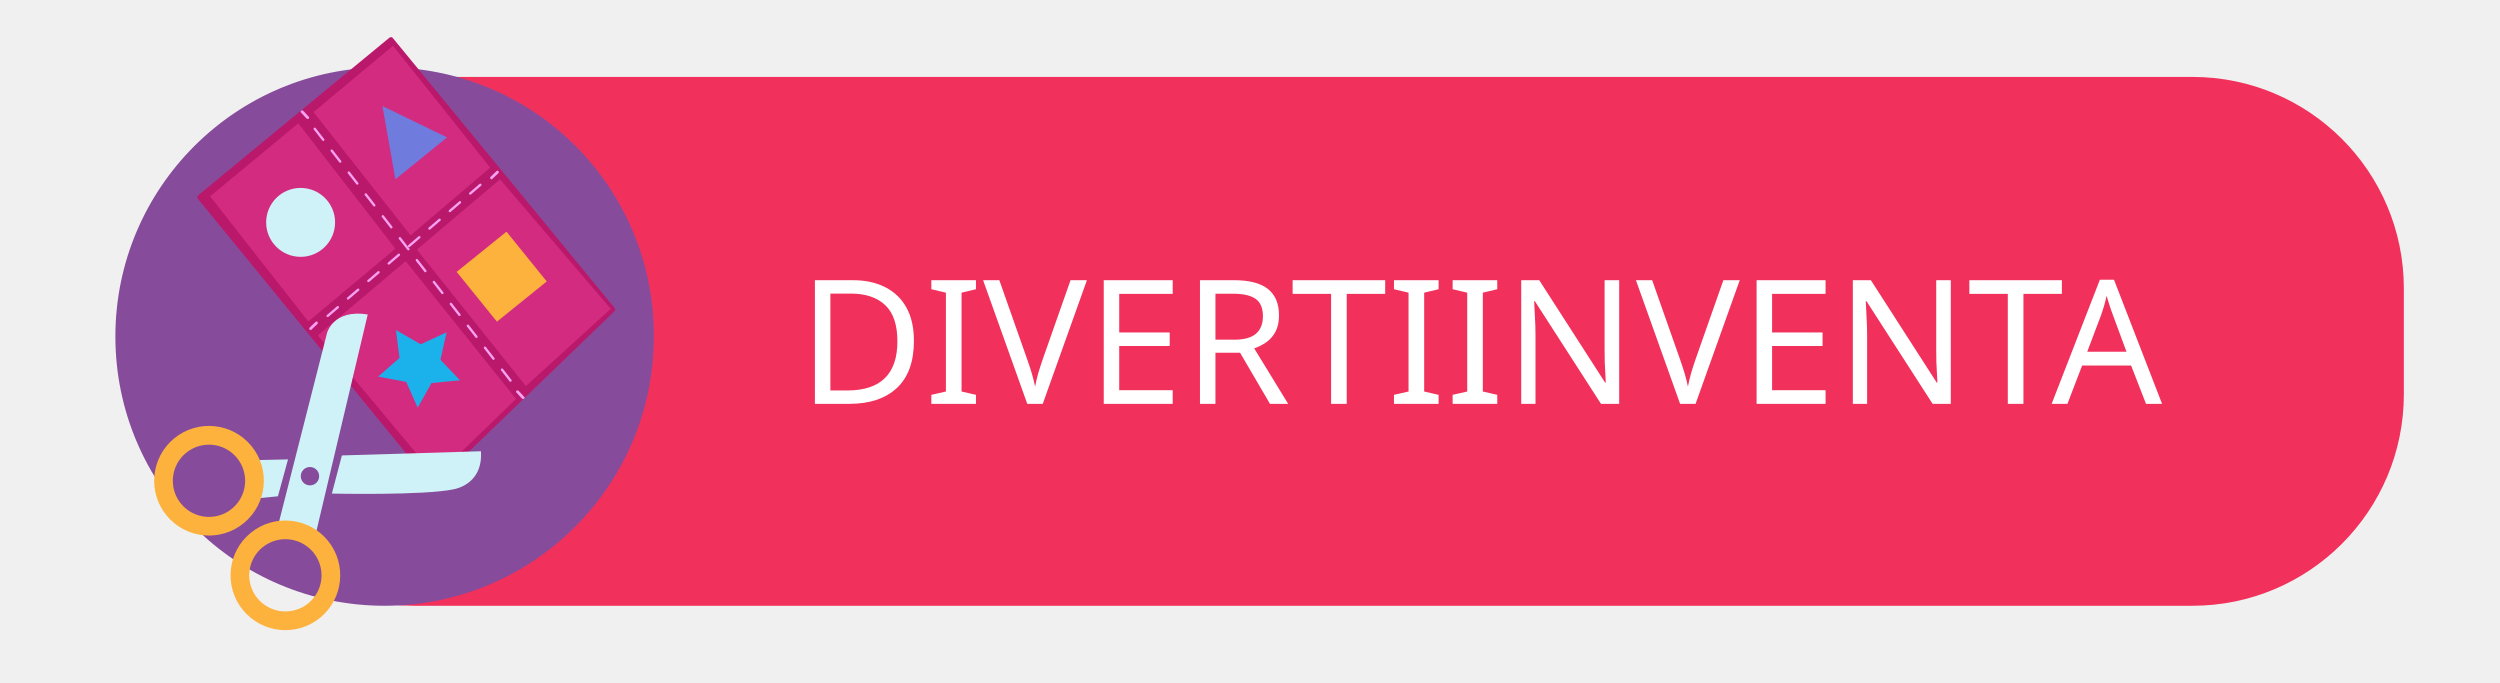
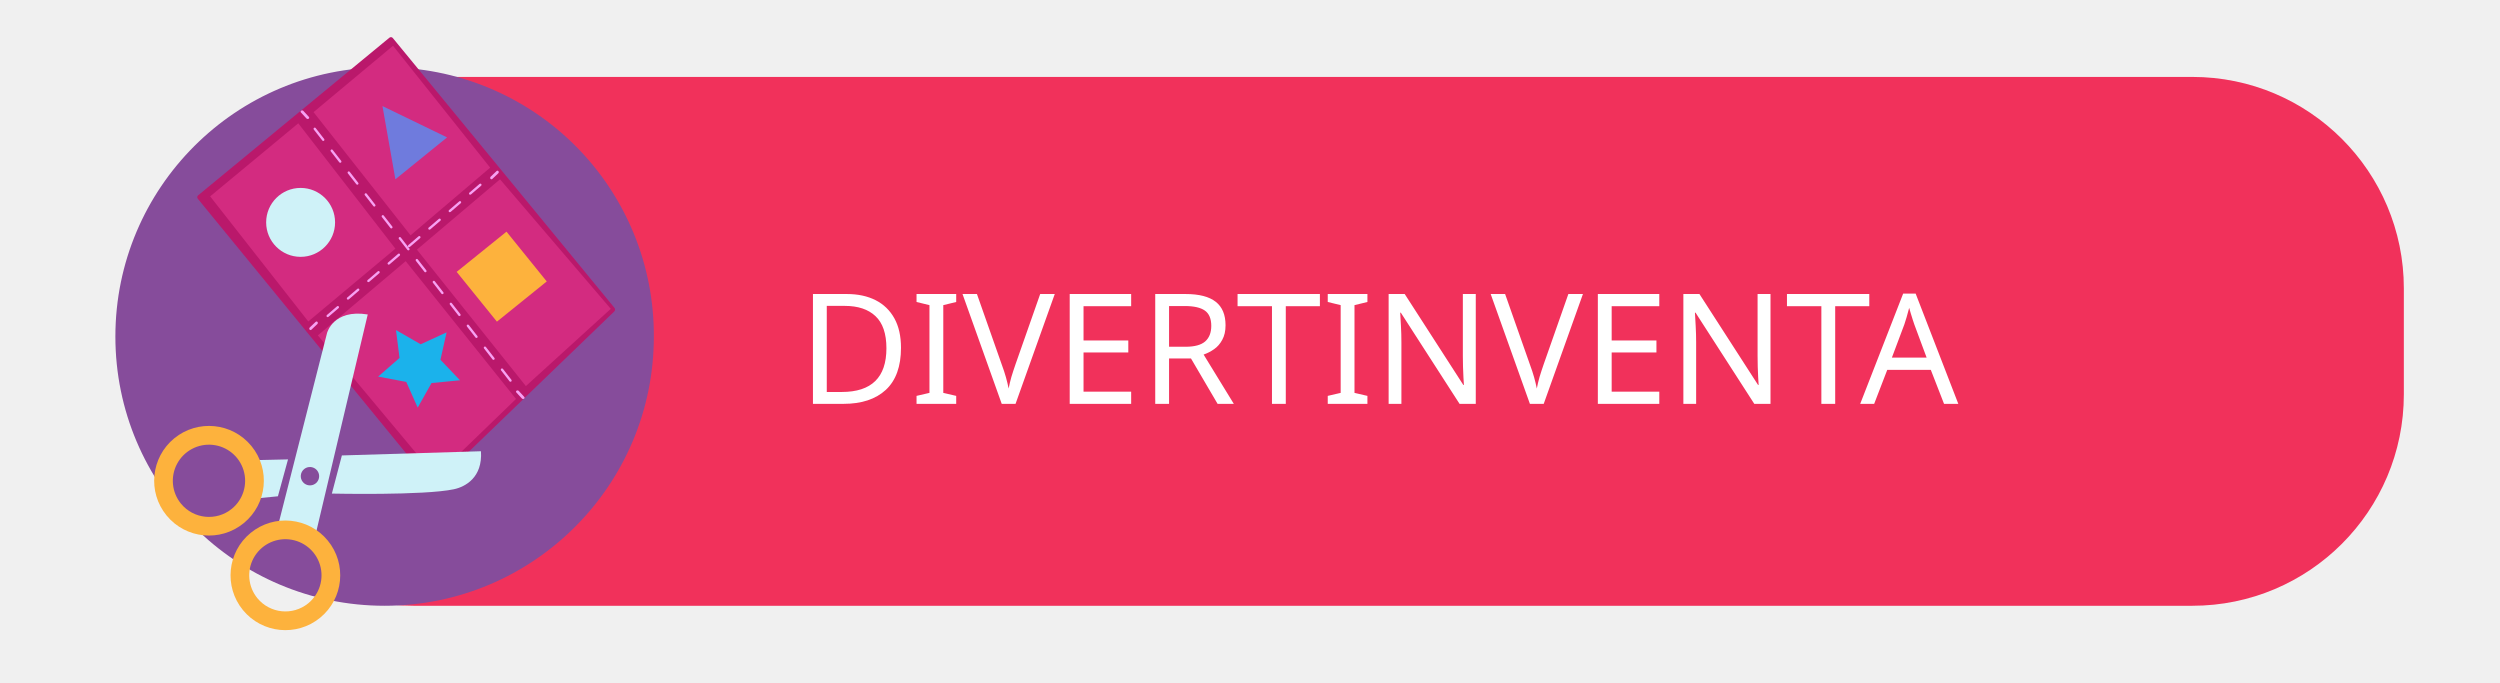
<svg xmlns="http://www.w3.org/2000/svg" width="260" height="71" viewBox="0 0 260 71">
  <g fill="none" fill-rule="evenodd">
-     <g>
-       <g transform="translate(-18 -744) translate(30 747)">
-         <rect width="229" height="55" x="9" y="5" fill="#F1315B" rx="22" />
-         <text fill="#FFF" font-family="Montserrat-SemiBold, Montserrat" font-size="18" font-weight="500">
-           <tspan x="71" y="39">DIVERTIINVENTA</tspan>
-         </text>
-         <g fill-rule="nonzero">
-           <path fill="#864C9B" d="M56 32c0 15.464-12.536 28-28 28S0 47.464 0 32 12.536 4 28 4c7.437-.035 14.579 2.904 19.838 8.162C53.096 17.421 56.035 24.563 56 32z" />
-           <g transform="translate(4.032 .864)">
-             <path fill="#BA186B" d="M4.572 16.451c-.052.042-.084.103-.09.169-.007.065.013.131.055.182l24.306 29.705c.04.05.1.08.165.085.064.003.128-.02.174-.065l18.673-18.003c.1-.1.108-.256.022-.366L24.819.09c-.088-.106-.244-.122-.351-.035L4.572 16.451z" />
-             <path fill="#F7A1F3" d="M16.263 30.464c-.057 0-.108-.04-.127-.1-.02-.06-.003-.126.04-.167l.618-.585c.036-.04.089-.054.137-.036.048.017.084.064.091.12.008.056-.013.112-.054.145l-.617.587c-.024.023-.056.036-.088.036zM18.043 29.12c-.051 0-.097-.032-.115-.081-.018-.05-.004-.104.035-.138l1.06-.91c.024-.02.057-.031.09-.029.032.003.062.018.083.043.021.026.032.058.029.091-.003.033-.018.064-.043.085l-1.059.91c-.022.018-.05.029-.08.029zm2.118-1.818c-.036 0-.07-.017-.094-.045-.02-.025-.031-.058-.029-.09.003-.034.018-.064.043-.086l1.058-.909c.052-.044.13-.038.175.015.044.052.037.131-.015.176l-1.058.909c-.023.017-.051.025-.08.024v.006zm2.118-1.82c-.052 0-.098-.032-.116-.081-.018-.049-.003-.104.036-.138l1.058-.909c.052-.045.13-.038.174.014.045.053.038.132-.014.177l-1.06.909c-.022.016-.05.024-.078.022v.006zm2.116-1.818c-.051 0-.097-.033-.114-.082-.018-.049-.004-.103.036-.137l1.058-.91c.033-.028.08-.037.12-.022.042.015.073.051.081.095.008.044-.008.088-.041.117l-1.06.91c-.023.016-.051.025-.08.023v.006zm2.118-1.818c-.051 0-.098-.032-.115-.081-.018-.05-.004-.104.035-.138l1.06-.91c.032-.032.08-.044.125-.03.044.015.076.054.083.1.007.046-.012.093-.05.12l-1.058.91c-.023.016-.051.025-.08.023v.006zm2.118-1.818c-.036 0-.07-.017-.094-.045-.02-.025-.031-.058-.029-.09.003-.034.018-.064.043-.086l1.06-.909c.033-.028.08-.037.12-.022.042.015.072.052.08.096.008.043-.008.088-.042.117l-1.058.909c-.023.017-.051.025-.08.024v.006zm2.118-1.82c-.036 0-.07-.016-.094-.043-.021-.025-.032-.058-.03-.09.003-.034.019-.064.044-.086l1.058-.909c.052-.045.13-.038.174.014.044.052.038.13-.014.175l-1.058.91c-.024.017-.052.025-.08.023v.006zm2.118-1.818c-.052 0-.098-.032-.116-.081-.018-.05-.004-.104.035-.138l1.059-.91c.033-.028.08-.037.12-.022.042.015.073.051.08.095.009.044-.007.088-.04.117l-1.06.91c-.022.016-.05.024-.078.023v.006zM35.08 14.784c-.058 0-.108-.04-.128-.1-.02-.06-.003-.127.04-.168l.623-.592c.058-.054.144-.046.193.018.048.064.041.16-.017.215l-.623.59c-.025.024-.056.037-.089.037zM15.97 8.512c-.05 0-.095-.02-.125-.052l-.586-.635c-.046-.058-.032-.137.034-.18.065-.044.16-.037.215.015l.586.635c.037.04.045.095.018.141-.026.046-.081.076-.142.076zM37.06 35.84c-.04 0-.076-.018-.1-.049l-.884-1.138c-.027-.035-.034-.082-.017-.123.017-.042.054-.07.098-.077.044-.006.088.012.116.047l.884 1.138c.03.038.035.089.014.132-.02.043-.064.07-.112.07zm-1.771-2.277c-.039 0-.075-.018-.099-.049l-.884-1.138c-.02-.026-.03-.06-.026-.092.004-.033.02-.063.047-.084.054-.042.132-.031.174.023l.886 1.138c.02.026.03.06.026.092-.004.033-.021.063-.047.084-.022.016-.048.025-.075.026h-.002zm-1.77-2.278c-.04 0-.076-.018-.099-.048l-.885-1.138c-.031-.035-.04-.084-.024-.128s.055-.075.102-.08c.046-.005.091.016.117.054l.886 1.138c.02.027.03.06.026.093s-.02.063-.047.083c-.021.017-.047.026-.074.026h-.003zm-1.771-2.277c-.039 0-.075-.018-.099-.048l-.884-1.138c-.032-.035-.041-.084-.025-.128.017-.044.056-.075.102-.08.047-.006.092.015.118.054l.886 1.138c.02.026.03.06.026.093s-.021.063-.047.083c-.022.017-.048.026-.075.026h-.002zm-1.77-2.277c-.04 0-.076-.018-.099-.049l-.885-1.138c-.031-.034-.04-.084-.024-.127.016-.044.056-.075.102-.08.046-.006.092.015.117.054l.886 1.138c.02.026.03.06.026.092-.005.033-.022.063-.048.084-.022.017-.048.026-.076.026zm-1.771-2.277c-.039 0-.075-.018-.098-.049l-.886-1.138c-.02-.026-.03-.06-.026-.093s.022-.063.048-.083c.054-.042.132-.032.174.023l.886 1.138c.03.037.035.089.014.132-.02.043-.065.07-.112.07zm-1.768-2.278c-.039 0-.075-.018-.098-.048l-.886-1.138c-.02-.027-.03-.06-.026-.093s.022-.063.048-.083c.054-.042.132-.032.174.022l.886 1.138c.03.038.035.09.014.132-.02.043-.065.07-.112.07zm-1.77-2.28c-.04 0-.076-.019-.099-.05l-.886-1.137c-.02-.027-.03-.06-.025-.093.004-.033.021-.063.048-.083.054-.042.132-.032.173.022l.886 1.138c.03.038.035.09.015.132-.021.043-.065.07-.113.07zm-1.774-2.274c-.038 0-.074-.018-.098-.049l-.886-1.138c-.02-.026-.03-.06-.025-.092.004-.033.021-.063.048-.084.054-.042.132-.031.174.023l.885 1.138c.03.037.035.089.015.132-.021.043-.065.07-.113.07zm-1.77-2.278c-.039 0-.075-.018-.098-.048l-.884-1.134c-.02-.027-.03-.06-.025-.093.004-.033.021-.063.048-.083.054-.042.132-.032.174.022l.884 1.138c.03.038.035.089.015.132-.021.043-.064.07-.112.07l-.002-.004zm-1.77-2.277c-.04 0-.075-.018-.099-.048l-.886-1.138c-.027-.036-.034-.083-.017-.124.017-.041.054-.07.098-.077.044-.006.088.012.116.047l.884 1.138c.03.038.035.089.015.132-.021.043-.064.07-.112.07zm-1.769-2.27c-.038-.001-.074-.019-.098-.05l-.886-1.138c-.042-.054-.032-.132.022-.175.054-.042.132-.032.175.022l.884 1.138c.03.038.035.089.015.132-.021.042-.064.07-.112.07zM38.37 37.632c-.048 0-.093-.018-.124-.05l-.58-.63c-.035-.038-.044-.089-.022-.133.02-.044.068-.075.124-.082.056-.006.112.013.146.05l.581.63c.037.04.043.095.017.14-.027.046-.081.075-.141.075z" />
-             <path fill="#D32B80" d="M16.576 7.797L26.665 20.608 34.944 13.572 24.842.896zM27.328 22.099L38.658 36.288 47.488 28.255 35.968 14.784zM17.024 31.017L29.281 45.696 37.632 37.627 26.159 23.296zM5.824 16.558L16.03 29.568 25.088 21.997 14.988 8.96z" />
-             <g>
-               <path fill="#CFF2F8" d="M16.86 22.75L22.213.168c-3.596-.584-4.235 1.937-4.235 1.937l-5.003 19.666 3.885.977zm-1.262-6.5c.299-.245.716-.286 1.056-.103.341.182.538.552.5.936-.038.384-.304.708-.674.82-.37.111-.771-.01-1.016-.31-.161-.195-.237-.447-.212-.7.025-.251.15-.483.346-.643zM19.524 14.829l-1.042 3.968s9.584.214 12.688-.451c1.187-.25 3.002-1.22 2.818-3.952l-14.464.435z" transform="translate(0 28.672)" />
-               <path fill="#FDB23D" d="M10.033 22.888c2.437-1.995 6.032-1.637 8.028.799 1.996 2.436 1.638 6.027-.8 8.022-2.437 1.995-6.031 1.638-8.028-.798-1.993-2.437-1.636-6.027.8-8.023zm5.996 7.317c1.177-.963 1.657-2.54 1.217-3.994-.44-1.455-1.713-2.501-3.227-2.652-1.513-.15-2.968.625-3.686 1.965-.718 1.339-.558 2.979.405 4.155 1.317 1.602 3.684 1.838 5.291.526z" transform="translate(0 28.672)" />
-               <path fill="#CFF2F8" d="M13.922 15.241L10.918 15.309 10.803 19.282 12.871 19.078z" transform="translate(0 28.672)" />
-               <path fill="#FDB23D" d="M2.089 13.05c2.438-1.994 6.032-1.637 8.028.8 1.996 2.435 1.638 6.027-.8 8.021-2.437 1.995-6.031 1.638-8.027-.798-1.993-2.437-1.635-6.026.799-8.023zm5.995 7.324c1.177-.962 1.657-2.539 1.217-3.993-.44-1.455-1.713-2.502-3.227-2.652-1.513-.15-2.968.625-3.686 1.964-.719 1.34-.559 2.98.405 4.155 1.316 1.604 3.684 1.84 5.291.526z" transform="translate(0 28.672)" />
-             </g>
-             <path fill="#6F7BDD" d="M23.744 7.168L25.088 14.784 30.464 10.425z" />
-             <circle cx="15.232" cy="19.264" r="3.584" fill="#CFF2F8" />
-             <path fill="#FDB23D" d="M32.814 21.578L39.473 21.581 39.476 28.239 32.817 28.236z" transform="rotate(-38.93 36.145 24.908)" />
-             <path fill="#1BB2EB" d="M31.808 35.685L28.847 35.972 27.409 38.528 26.217 35.854 23.296 35.302 25.519 33.361 25.151 30.464 27.719 31.94 30.412 30.701 29.775 33.554z" />
+     <g transform="translate(-321 -125)">
+       <rect width="229" height="55" x="342" y="133" fill="#F1315B" rx="22" />
+       <text fill="#FFF" font-family="Montserrat-SemiBold, Montserrat" font-size="16" font-weight="500">
+         <tspan x="404" y="167">DIVERTINVENTA</tspan>
+       </text>
+       <g fill-rule="nonzero">
+         <path fill="#864C9B" d="M56 32c0 15.464-12.536 28-28 28S0 47.464 0 32 12.536 4 28 4c7.437-.035 14.579 2.904 19.838 8.162C53.096 17.421 56.035 24.563 56 32z" transform="translate(333 128)" />
+         <g transform="translate(333 128) translate(4.032 .864)">
+           <path fill="#BA186B" d="M4.572 16.451c-.052.042-.084.103-.09.169-.007.065.013.131.055.182l24.306 29.705c.04.05.1.08.165.085.064.003.128-.02.174-.065l18.673-18.003c.1-.1.108-.256.022-.366L24.819.09c-.088-.106-.244-.122-.351-.035L4.572 16.451z" />
+           <path fill="#F7A1F3" d="M16.263 30.464c-.057 0-.108-.04-.127-.1-.02-.06-.003-.126.04-.167l.618-.585c.036-.04.089-.054.137-.036.048.017.084.064.091.12.008.056-.013.112-.054.145l-.617.587c-.024.023-.056.036-.088.036zM18.043 29.12c-.051 0-.097-.032-.115-.081-.018-.05-.004-.104.035-.138l1.06-.91c.024-.02.057-.031.09-.029.032.003.062.018.083.043.021.026.032.058.029.091-.003.033-.018.064-.043.085l-1.059.91c-.022.018-.05.029-.08.029zm2.118-1.818c-.036 0-.07-.017-.094-.045-.02-.025-.031-.058-.029-.09.003-.034.018-.064.043-.086l1.058-.909c.052-.044.13-.038.175.015.044.052.037.131-.015.176l-1.058.909c-.023.017-.051.025-.08.024v.006zm2.118-1.82c-.052 0-.098-.032-.116-.081-.018-.049-.003-.104.036-.138l1.058-.909c.052-.045.13-.038.174.014.045.053.038.132-.014.177l-1.06.909c-.022.016-.05.024-.078.022v.006zm2.116-1.818c-.051 0-.097-.033-.114-.082-.018-.049-.004-.103.036-.137l1.058-.91c.033-.028.08-.037.12-.022.042.015.073.051.081.095.008.044-.008.088-.041.117l-1.06.91c-.023.016-.051.025-.08.023v.006zm2.118-1.818c-.051 0-.098-.032-.115-.081-.018-.05-.004-.104.035-.138l1.06-.91c.032-.032.08-.044.125-.03.044.015.076.054.083.1.007.046-.012.093-.05.12l-1.058.91c-.023.016-.051.025-.08.023v.006zm2.118-1.818c-.036 0-.07-.017-.094-.045-.02-.025-.031-.058-.029-.09.003-.034.018-.064.043-.086l1.06-.909c.033-.028.08-.037.12-.022.042.015.072.052.08.096.008.043-.008.088-.042.117l-1.058.909c-.023.017-.051.025-.08.024v.006zm2.118-1.82c-.036 0-.07-.016-.094-.043-.021-.025-.032-.058-.03-.09.003-.034.019-.064.044-.086l1.058-.909c.052-.045.13-.038.174.014.044.052.038.13-.014.175l-1.058.91c-.024.017-.052.025-.08.023v.006zm2.118-1.818c-.052 0-.098-.032-.116-.081-.018-.05-.004-.104.035-.138l1.059-.91c.033-.028.08-.037.12-.022.042.015.073.051.08.095.009.044-.007.088-.04.117l-1.06.91c-.022.016-.05.024-.078.023v.006zM35.08 14.784c-.058 0-.108-.04-.128-.1-.02-.06-.003-.127.04-.168l.623-.592c.058-.054.144-.046.193.018.048.064.041.16-.017.215l-.623.59c-.025.024-.056.037-.089.037zM15.97 8.512c-.05 0-.095-.02-.125-.052l-.586-.635c-.046-.058-.032-.137.034-.18.065-.044.16-.037.215.015l.586.635c.037.04.045.095.018.141-.026.046-.081.076-.142.076zM37.06 35.84c-.04 0-.076-.018-.1-.049l-.884-1.138c-.027-.035-.034-.082-.017-.123.017-.042.054-.07.098-.077.044-.006.088.012.116.047l.884 1.138c.03.038.035.089.014.132-.02.043-.064.07-.112.07zm-1.771-2.277c-.039 0-.075-.018-.099-.049l-.884-1.138c-.02-.026-.03-.06-.026-.092.004-.033.02-.063.047-.084.054-.042.132-.031.174.023l.886 1.138c.02.026.03.06.026.092-.004.033-.021.063-.047.084-.022.016-.048.025-.075.026h-.002zm-1.77-2.278c-.04 0-.076-.018-.099-.048l-.885-1.138c-.031-.035-.04-.084-.024-.128s.055-.075.102-.08c.046-.005.091.016.117.054l.886 1.138c.02.027.03.06.026.093s-.02.063-.047.083c-.021.017-.047.026-.074.026h-.003zm-1.771-2.277c-.039 0-.075-.018-.099-.048l-.884-1.138c-.032-.035-.041-.084-.025-.128.017-.044.056-.075.102-.08.047-.006.092.015.118.054l.886 1.138c.02.026.03.06.026.093s-.021.063-.047.083c-.022.017-.048.026-.075.026h-.002zm-1.77-2.277c-.04 0-.076-.018-.099-.049l-.885-1.138c-.031-.034-.04-.084-.024-.127.016-.044.056-.075.102-.08.046-.006.092.015.117.054l.886 1.138c.02.026.03.06.026.092-.005.033-.022.063-.048.084-.022.017-.048.026-.076.026zm-1.771-2.277c-.039 0-.075-.018-.098-.049l-.886-1.138c-.02-.026-.03-.06-.026-.093s.022-.063.048-.083c.054-.042.132-.032.174.023l.886 1.138c.03.037.035.089.014.132-.02.043-.065.07-.112.07zm-1.768-2.278c-.039 0-.075-.018-.098-.048l-.886-1.138c-.02-.027-.03-.06-.026-.093s.022-.063.048-.083c.054-.042.132-.032.174.022l.886 1.138c.03.038.035.09.014.132-.02.043-.065.07-.112.07zm-1.77-2.28c-.04 0-.076-.019-.099-.05l-.886-1.137c-.02-.027-.03-.06-.025-.093.004-.033.021-.063.048-.083.054-.042.132-.032.173.022l.886 1.138c.03.038.035.09.015.132-.021.043-.065.07-.113.07zm-1.774-2.274c-.038 0-.074-.018-.098-.049l-.886-1.138c-.02-.026-.03-.06-.025-.092.004-.033.021-.063.048-.084.054-.042.132-.031.174.023l.885 1.138c.03.037.035.089.015.132-.021.043-.065.07-.113.07zm-1.77-2.278c-.039 0-.075-.018-.098-.048l-.884-1.134c-.02-.027-.03-.06-.025-.093.004-.033.021-.063.048-.083.054-.042.132-.032.174.022l.884 1.138c.03.038.035.089.015.132-.021.043-.064.07-.112.07l-.002-.004zm-1.77-2.277c-.04 0-.075-.018-.099-.048l-.886-1.138c-.027-.036-.034-.083-.017-.124.017-.041.054-.07.098-.077.044-.006.088.012.116.047l.884 1.138c.03.038.035.089.015.132-.021.043-.064.07-.112.07zm-1.769-2.27c-.038-.001-.074-.019-.098-.05l-.886-1.138c-.042-.054-.032-.132.022-.175.054-.042.132-.032.175.022l.884 1.138c.03.038.035.089.015.132-.021.042-.064.07-.112.07zM38.37 37.632c-.048 0-.093-.018-.124-.05l-.58-.63c-.035-.038-.044-.089-.022-.133.02-.044.068-.075.124-.082.056-.006.112.013.146.05l.581.63c.037.04.043.095.017.14-.027.046-.081.075-.141.075z" />
+           <path fill="#D32B80" d="M16.576 7.797L26.665 20.608 34.944 13.572 24.842.896zM27.328 22.099L38.658 36.288 47.488 28.255 35.968 14.784zM17.024 31.017L29.281 45.696 37.632 37.627 26.159 23.296zM5.824 16.558L16.03 29.568 25.088 21.997 14.988 8.96z" />
+           <g>
+             <path fill="#CFF2F8" d="M16.86 22.75L22.213.168c-3.596-.584-4.235 1.937-4.235 1.937l-5.003 19.666 3.885.977zm-1.262-6.5c.299-.245.716-.286 1.056-.103.341.182.538.552.5.936-.038.384-.304.708-.674.82-.37.111-.771-.01-1.016-.31-.161-.195-.237-.447-.212-.7.025-.251.15-.483.346-.643zM19.524 14.829l-1.042 3.968s9.584.214 12.688-.451c1.187-.25 3.002-1.22 2.818-3.952l-14.464.435z" transform="translate(0 28.672)" />
+             <path fill="#FDB23D" d="M10.033 22.888c2.437-1.995 6.032-1.637 8.028.799 1.996 2.436 1.638 6.027-.8 8.022-2.437 1.995-6.031 1.638-8.028-.798-1.993-2.437-1.636-6.027.8-8.023zm5.996 7.317c1.177-.963 1.657-2.54 1.217-3.994-.44-1.455-1.713-2.501-3.227-2.652-1.513-.15-2.968.625-3.686 1.965-.718 1.339-.558 2.979.405 4.155 1.317 1.602 3.684 1.838 5.291.526z" transform="translate(0 28.672)" />
+             <path fill="#CFF2F8" d="M13.922 15.241L10.918 15.309 10.803 19.282 12.871 19.078z" transform="translate(0 28.672)" />
+             <path fill="#FDB23D" d="M2.089 13.05c2.438-1.994 6.032-1.637 8.028.8 1.996 2.435 1.638 6.027-.8 8.021-2.437 1.995-6.031 1.638-8.027-.798-1.993-2.437-1.635-6.026.799-8.023zm5.995 7.324c1.177-.962 1.657-2.539 1.217-3.993-.44-1.455-1.713-2.502-3.227-2.652-1.513-.15-2.968.625-3.686 1.964-.719 1.34-.559 2.98.405 4.155 1.316 1.604 3.684 1.84 5.291.526z" transform="translate(0 28.672)" />
          </g>
+           <path fill="#6F7BDD" d="M23.744 7.168L25.088 14.784 30.464 10.425z" />
+           <circle cx="15.232" cy="19.264" r="3.584" fill="#CFF2F8" />
+           <path fill="#FDB23D" d="M32.814 21.578L39.473 21.581 39.476 28.239 32.817 28.236z" transform="rotate(-38.93 36.145 24.908)" />
+           <path fill="#1BB2EB" d="M31.808 35.685L28.847 35.972 27.409 38.528 26.217 35.854 23.296 35.302 25.519 33.361 25.151 30.464 27.719 31.94 30.412 30.701 29.775 33.554z" />
        </g>
      </g>
    </g>
-     <path fill="#F57F00" fill-rule="nonzero" d="M1106.766 15.195l20.72 4.686-16.18 13.763-1.846-7.507c-51 22.24-161.16 121.925-331.274 296.196-72.66 74.434-155.907 162.07-256.022 269.203-75.847 81.165-138.653 148.968-281.562 303.682-146.974 159.114-211.526 228.791-289.324 311.984-102.697 109.818-187.773 199.216-261.58 274.52-173.404 176.926-282.39 273.598-328.107 286.648l-.09.024c.01 4.663-3.419 8.739-8.167 9.412-5.195.737-10.003-2.877-10.74-8.072-.737-5.195 2.877-10.003 8.072-10.74 4.623-.655 8.939 2.134 10.353 6.416 45.035-13.063 154.003-109.75 326.537-285.787 73.787-75.285 158.848-164.667 261.531-274.47 77.793-83.187 142.341-152.86 289.311-311.97C381.311 738.463 444.12 670.657 519.972 589.487 620.101 482.34 703.362 394.69 776.04 320.237c170.995-175.173 281.34-274.967 332.697-297.056l-1.97-7.986zm-1755.679 1746.77c-3.554.503-6.027 3.793-5.523 7.348.504 3.554 3.794 6.027 7.349 5.523 3.554-.504 6.027-3.794 5.523-7.349-.504-3.554-3.794-6.027-7.349-5.523z" />
  </g>
</svg>
